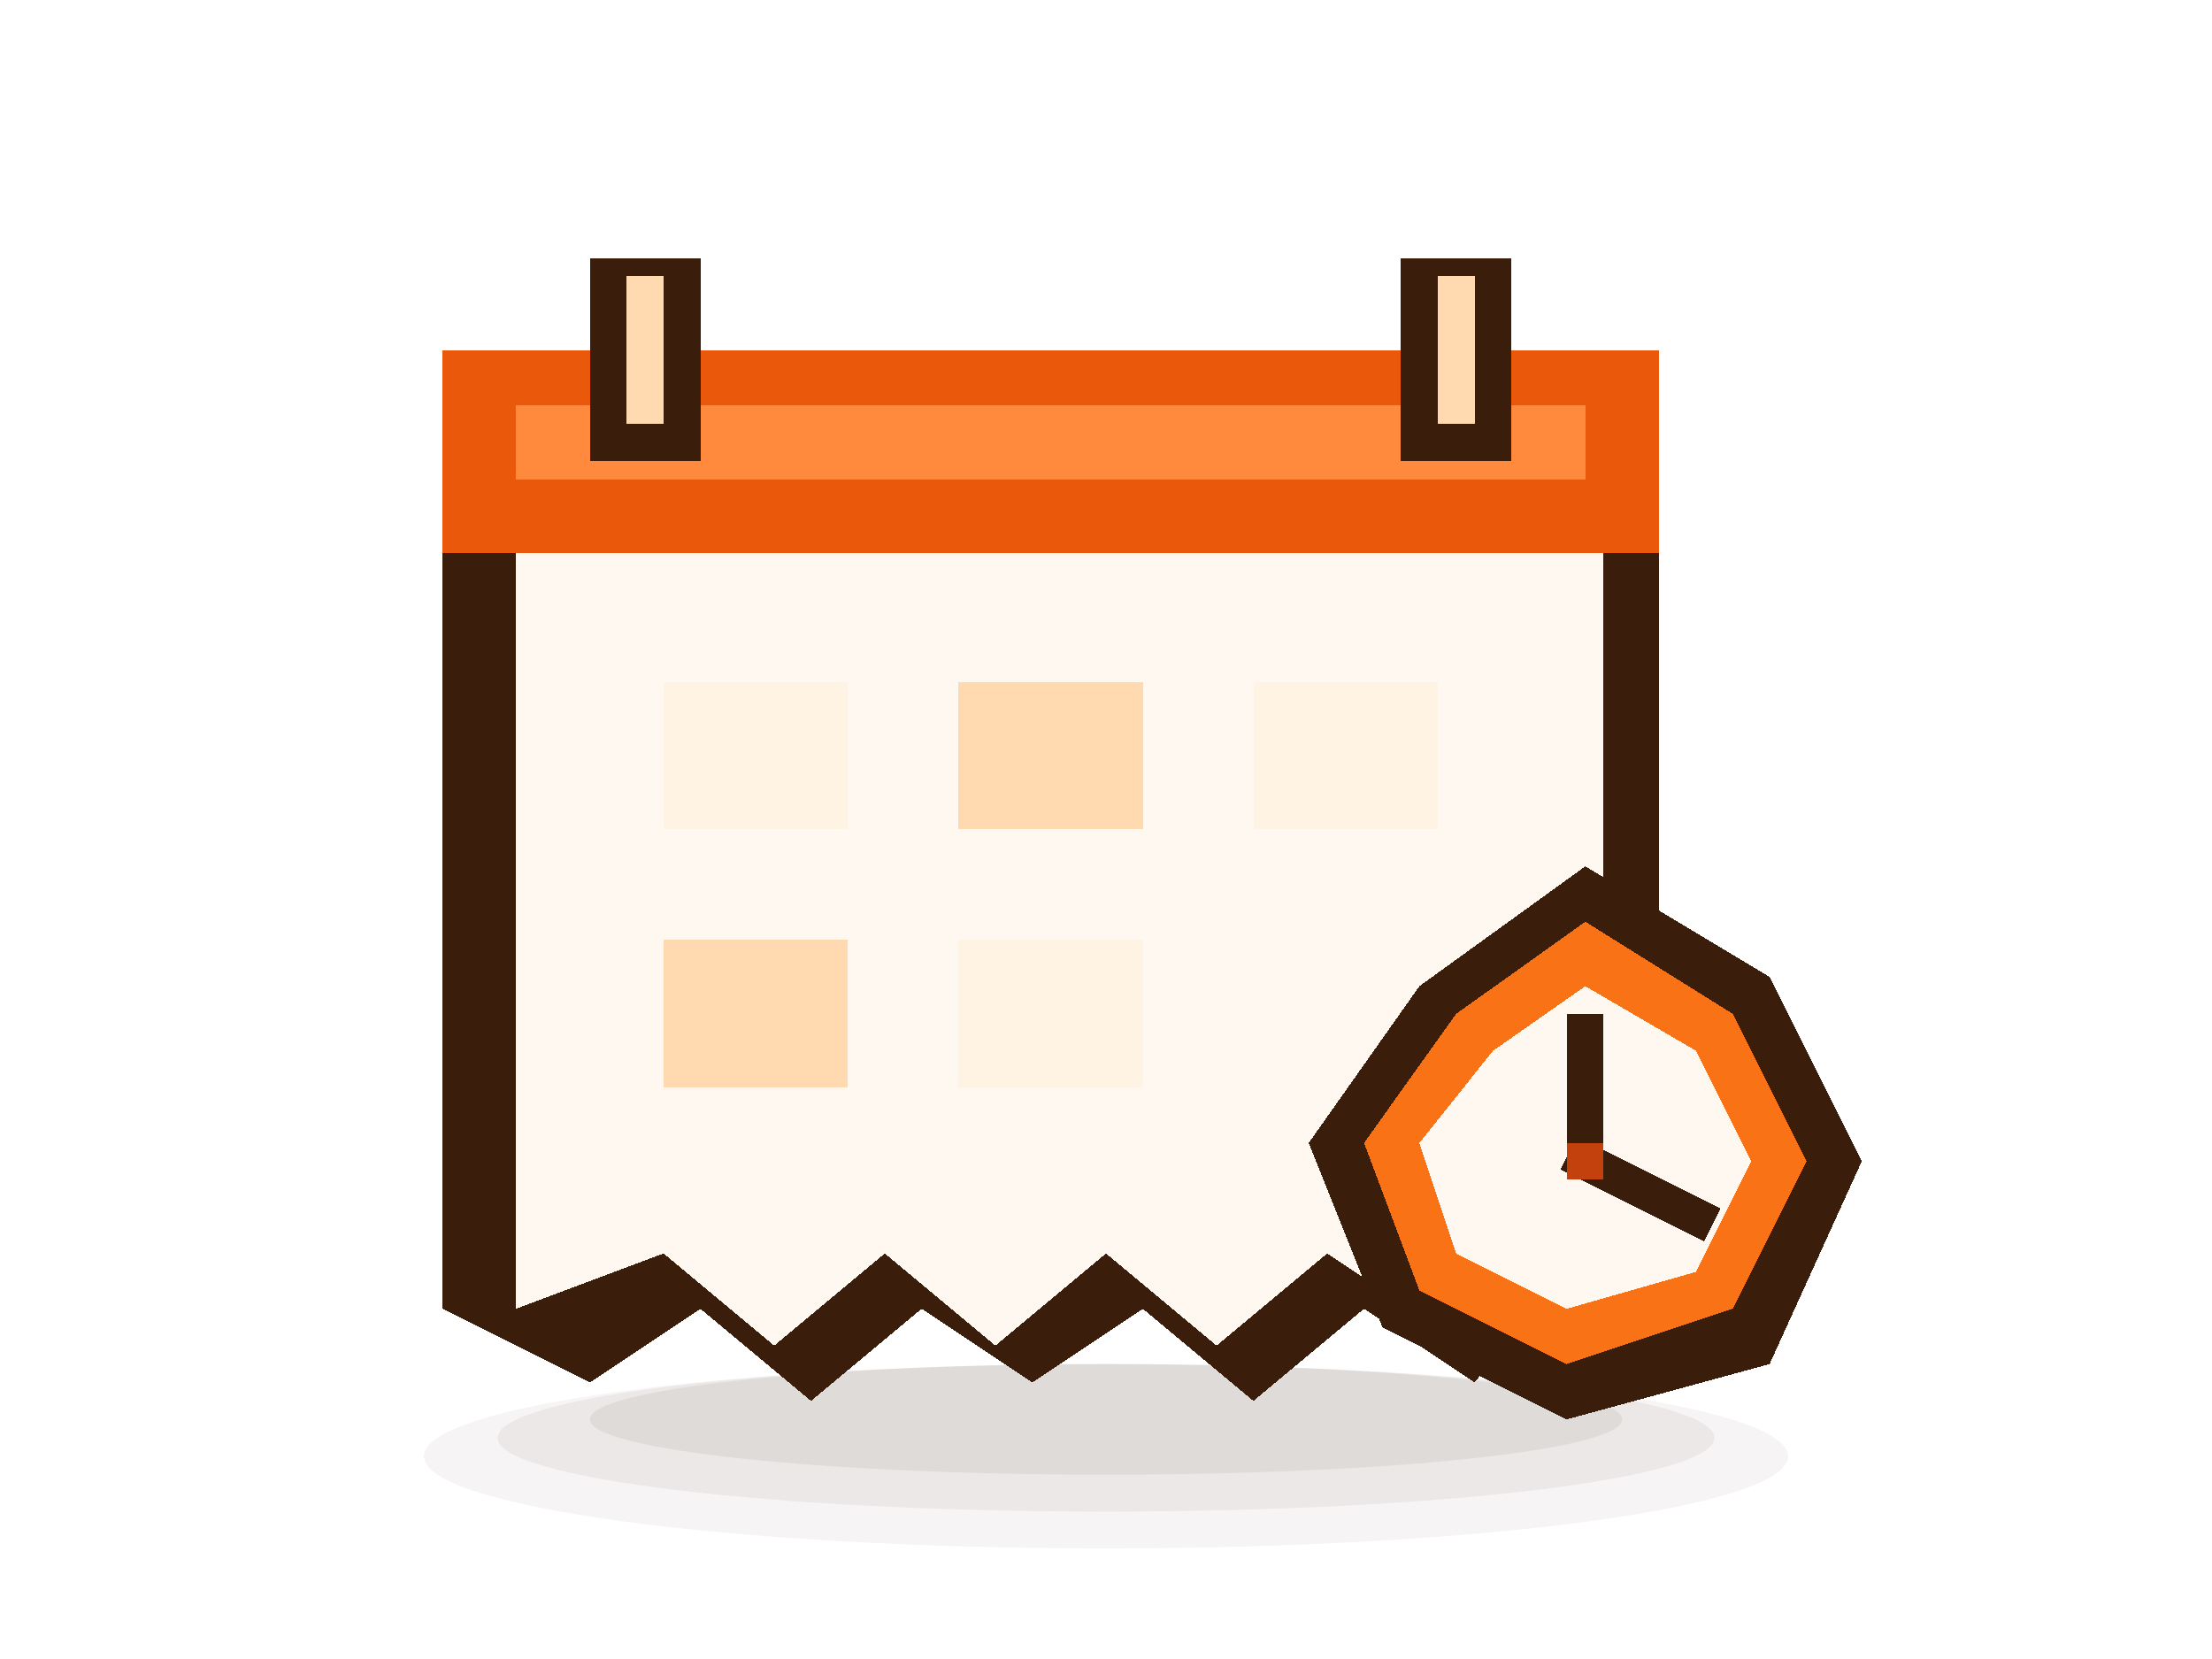
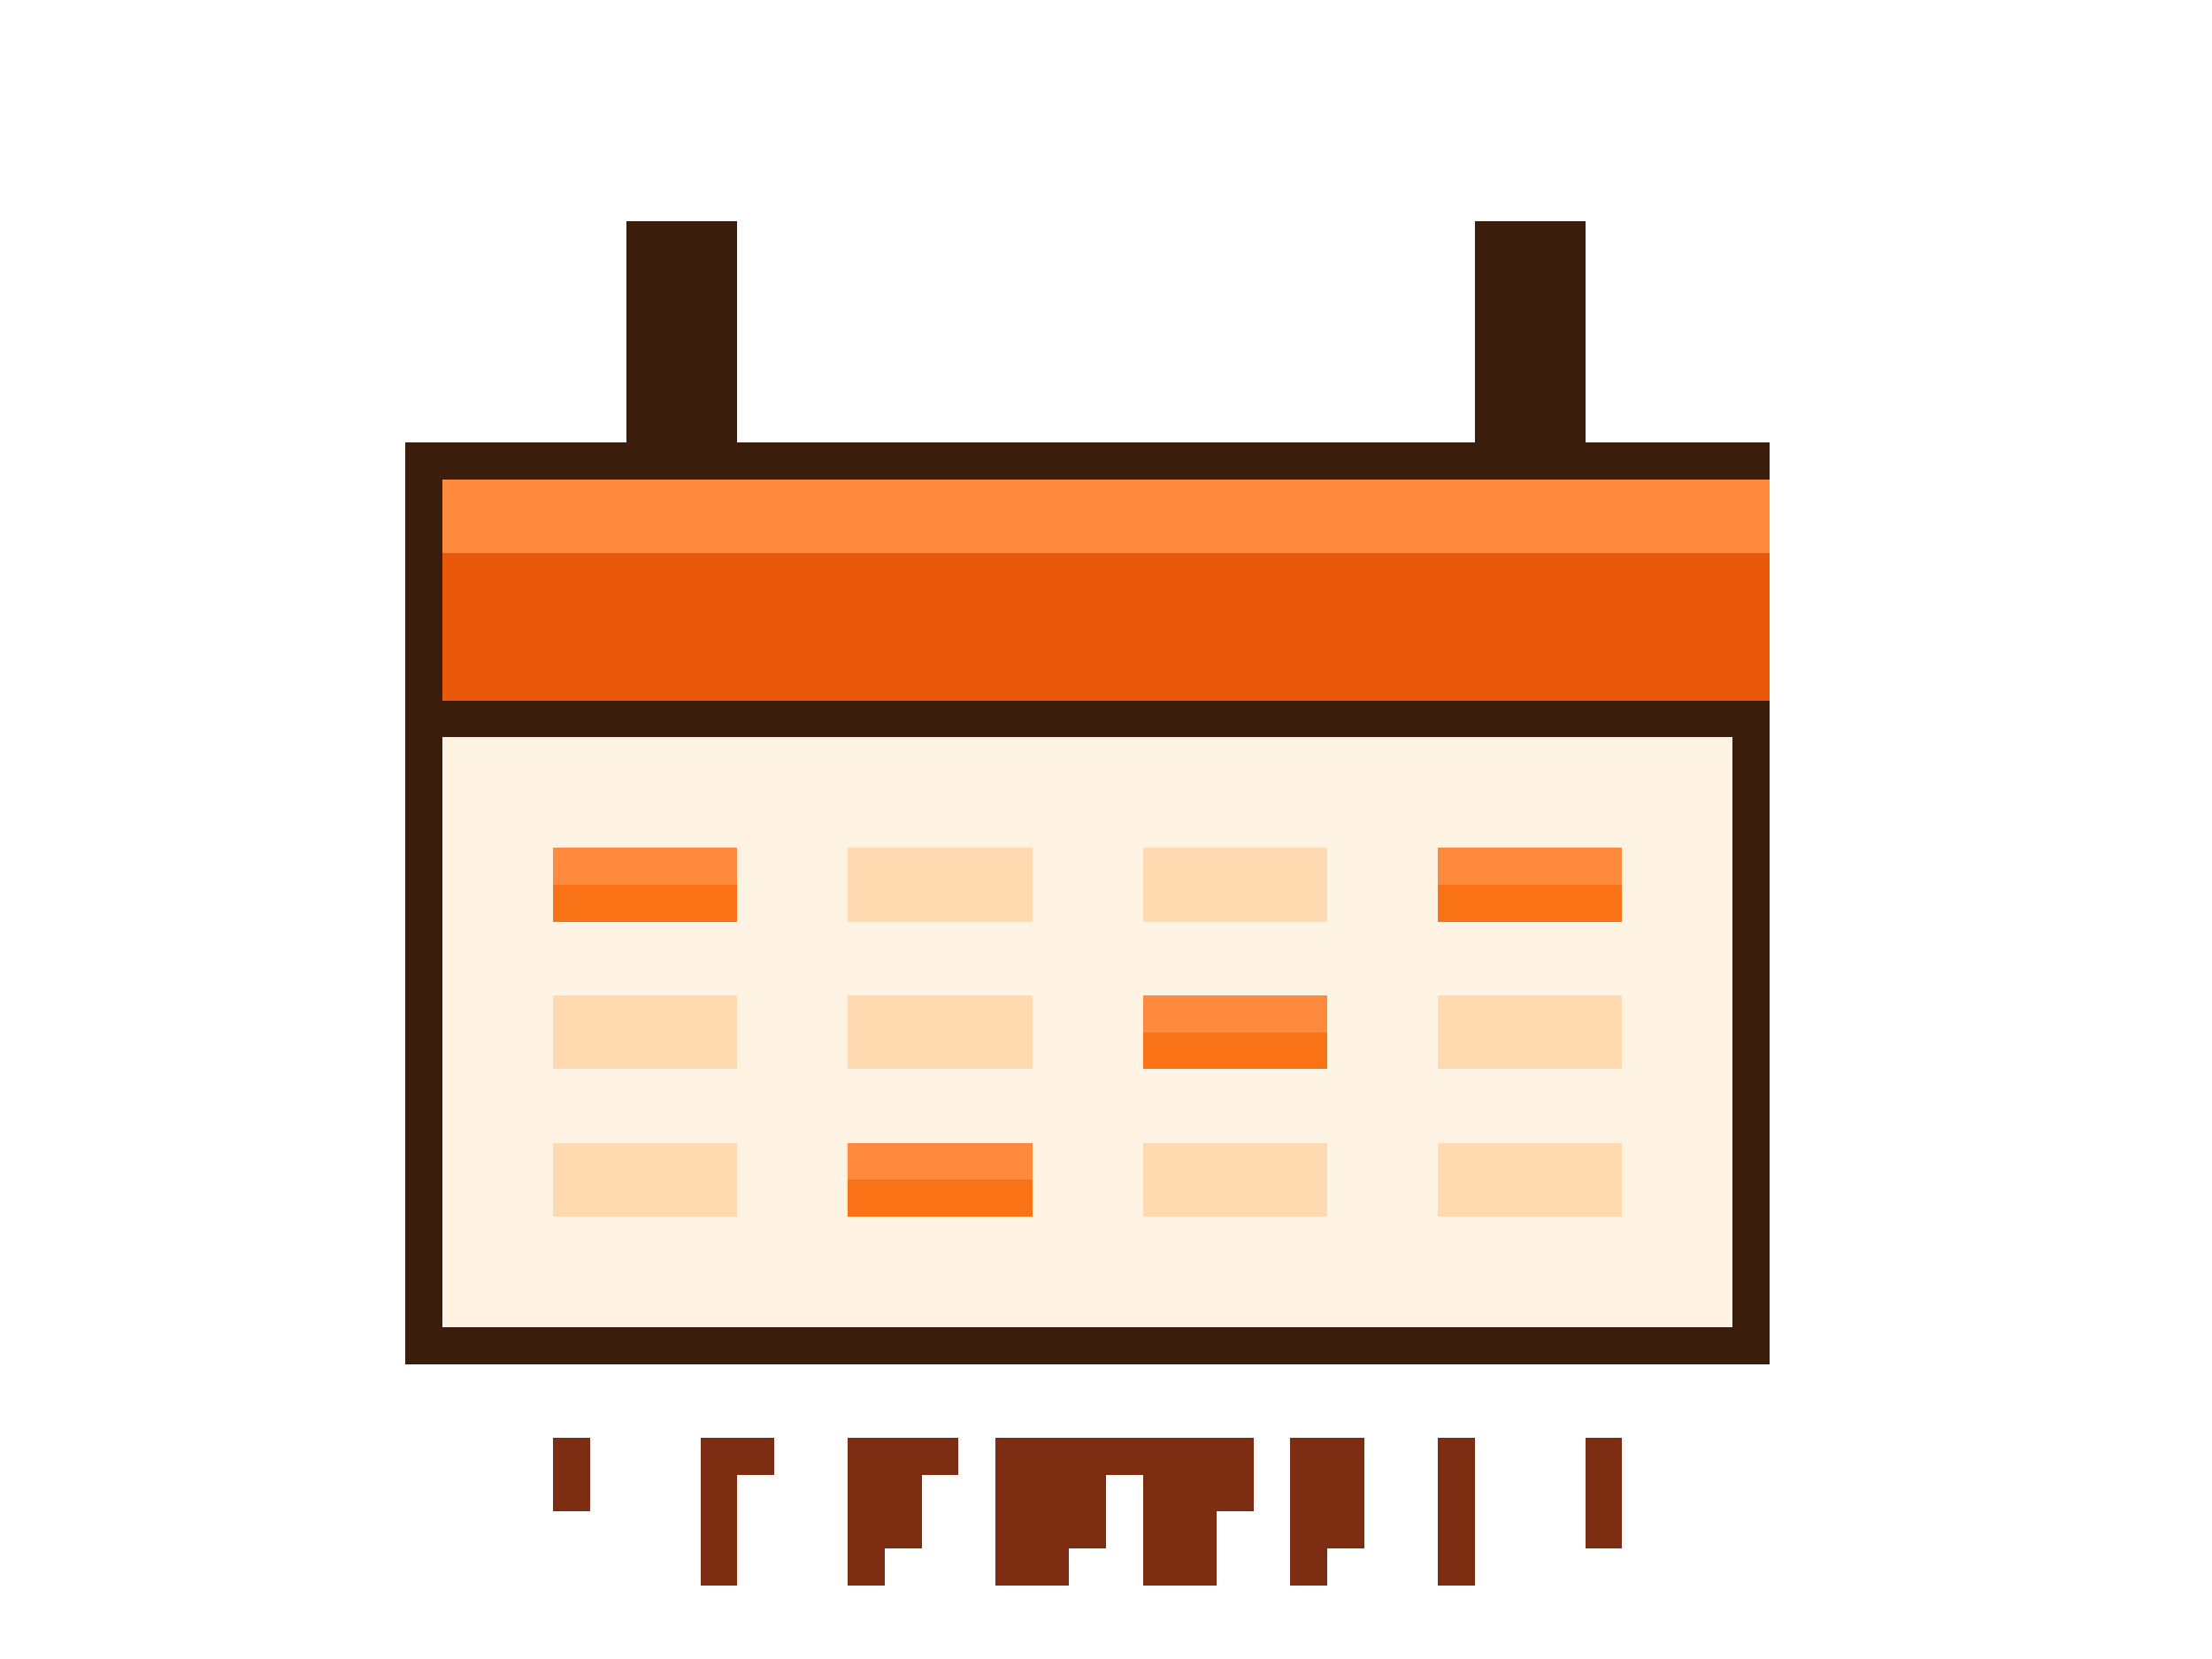
<svg xmlns="http://www.w3.org/2000/svg" width="480" height="360" viewBox="0 0 480 360" role="img" aria-labelledby="title desc">
-   <g aria-hidden="true">
-     <ellipse cx="240" cy="316" rx="148" ry="20" fill="#3B1D0B" opacity=".05" />
-     <ellipse cx="240" cy="312" rx="132" ry="16" fill="#3B1D0B" opacity=".06" />
-     <ellipse cx="240" cy="308" rx="112" ry="12" fill="#3B1D0B" opacity=".07" />
-   </g>
  <g shape-rendering="crispEdges">
-     <polygon points="96,76 360,76 360,292 336,280 320,300 296,284 272,304 248,284 224,300 200,284 176,304 152,284 128,300 96,284" fill="#3B1D0B" />
-     <polygon points="112,88 348,88 348,276 328,268 312,288 288,272 264,292 240,272 216,292 192,272 168,292 144,272 112,284" fill="#FFF8F0" />
-     <polygon points="96,76 360,76 360,120 96,120" fill="#EA580C" />
-     <polygon points="112,88 344,88 344,104 112,104" fill="#FF8A3D" />
-     <rect x="128" y="56" width="24" height="44" fill="#3B1D0B" />
-     <rect x="136" y="60" width="8" height="32" fill="#FFD9B0" />
-     <rect x="304" y="56" width="24" height="44" fill="#3B1D0B" />
-     <rect x="312" y="60" width="8" height="32" fill="#FFD9B0" />
-     <rect x="144" y="148" width="40" height="32" fill="#FFF3E4" />
-     <rect x="208" y="148" width="40" height="32" fill="#FFD9B0" />
-     <rect x="272" y="148" width="40" height="32" fill="#FFF3E4" />
-     <rect x="144" y="204" width="40" height="32" fill="#FFD9B0" />
-     <rect x="208" y="204" width="40" height="32" fill="#FFF3E4" />
-     <polygon points="308,214 344,188 384,212 404,252 384,296 340,308 300,288 284,248" fill="#3B1D0B" />
-     <polygon points="316,220 344,200 376,220 392,252 376,284 340,296 308,280 296,248" fill="#F97316" />
-     <polygon points="324,228 344,214 368,228 380,252 368,276 340,284 316,272 308,248" fill="#FFF8F0" />
-     <path d="M344 224L344 252" fill="none" stroke="#3B1D0B" stroke-width="8" stroke-linecap="square" stroke-linejoin="miter" />
-     <path d="M344 252L368 264" fill="none" stroke="#3B1D0B" stroke-width="8" stroke-linecap="square" stroke-linejoin="miter" />
-     <rect x="340" y="248" width="8" height="8" fill="#C2410C" />
+     <path fill="#7C2D12" d="M120 312h8v16h-8zM152 312h16v8h-16zM184 312h24v8h-24zM216 312h56v8h-56zM280 312h16v24h-16zM312 312h8v32h-8zM344 312h8v24h-8zM152 320h8v24h-8zM184 320h16v16h-16zM216 320h24v16h-24zM248 320h24v8h-24zM248 328h16v16h-16zM184 336h8v8h-8zM216 336h16v8h-16zM280 336h8v8h-8z" />
+     <path fill="#3B1D0B" d="M136 48h24v48h-24zM320 48h24v48h-24zM88 96h296v8h-296zM88 104h8v48h-8zM88 152h296v8h-296zM88 160h8v128h-8zM376 160h8v128h-8zM88 288h296v8h-296z" />
+     <path fill="#EA580C" d="M96 120h288v32h-288z" />
+     <path fill="#F97316" d="M120 192h40v8h-40zM312 192h40v8h-40zM248 224h40v8h-40zM184 256h40v8h-40z" />
+     <path fill="#FF8A3D" d="M96 104h288v16h-288zM120 184h40v8h-40zM312 184h40v8h-40zM248 216h40v8h-40zM184 248h40v8h-40z" />
+     <path fill="#FFD9B0" d="M184 184h40v16h-40zM248 184h40v16h-40zM120 216h40v16h-40zM184 216h40v16h-40zM312 216h40v16h-40zM120 248h40v16h-40zM248 248h40v16h-40zM312 248h40v16h-40z" />
+     <path fill="#FFF3E4" d="M96 160h280v24h-280zM96 184h24v16h-24zM160 184h24v16h-24zM224 184h24v16h-24zM288 184h24v16h-24zM352 184h24v16h-24zM96 200h280v16h-280zM96 216h24v16h-24zM160 216h24v16h-24zM224 216h24v16h-24zM288 216h24v16h-24zM352 216h24v16h-24zM96 232h280v16h-280zM96 248h24v16h-24zM160 248h24v16h-24zM224 248h24v16h-24zM288 248h24v16h-24zM352 248h24v16h-24zM96 264h280v24h-280z" />
  </g>
</svg>
